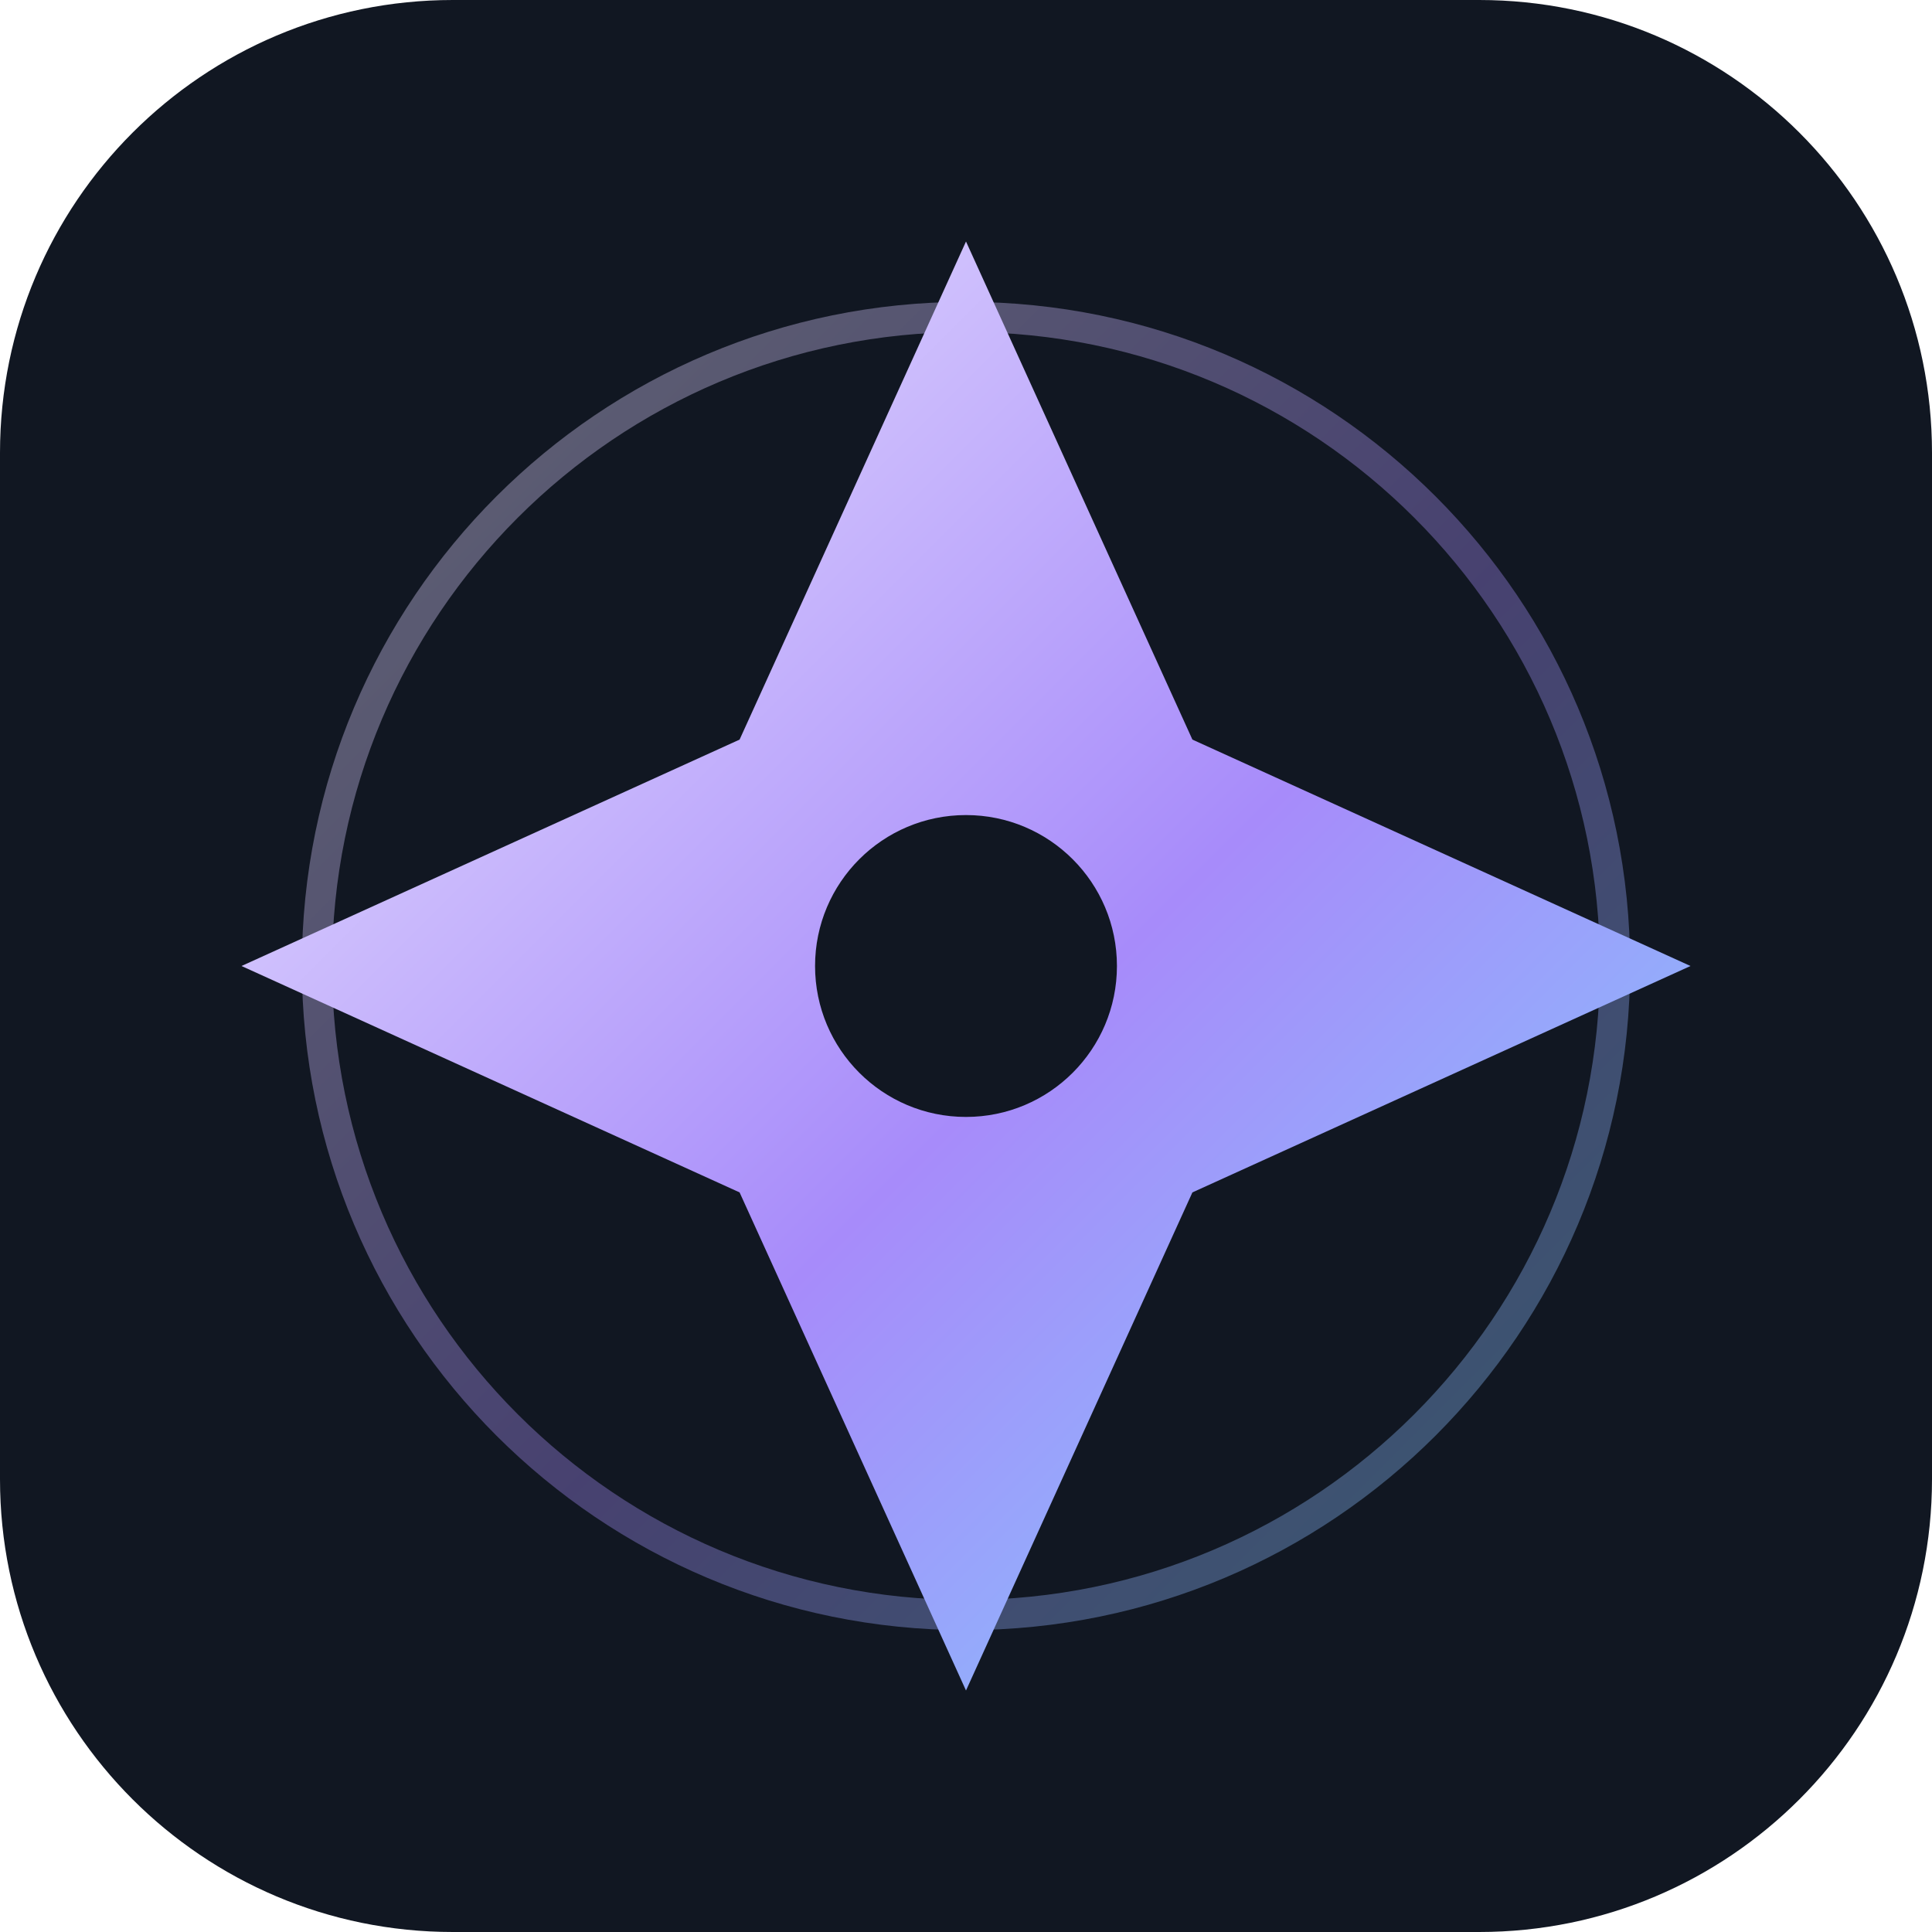
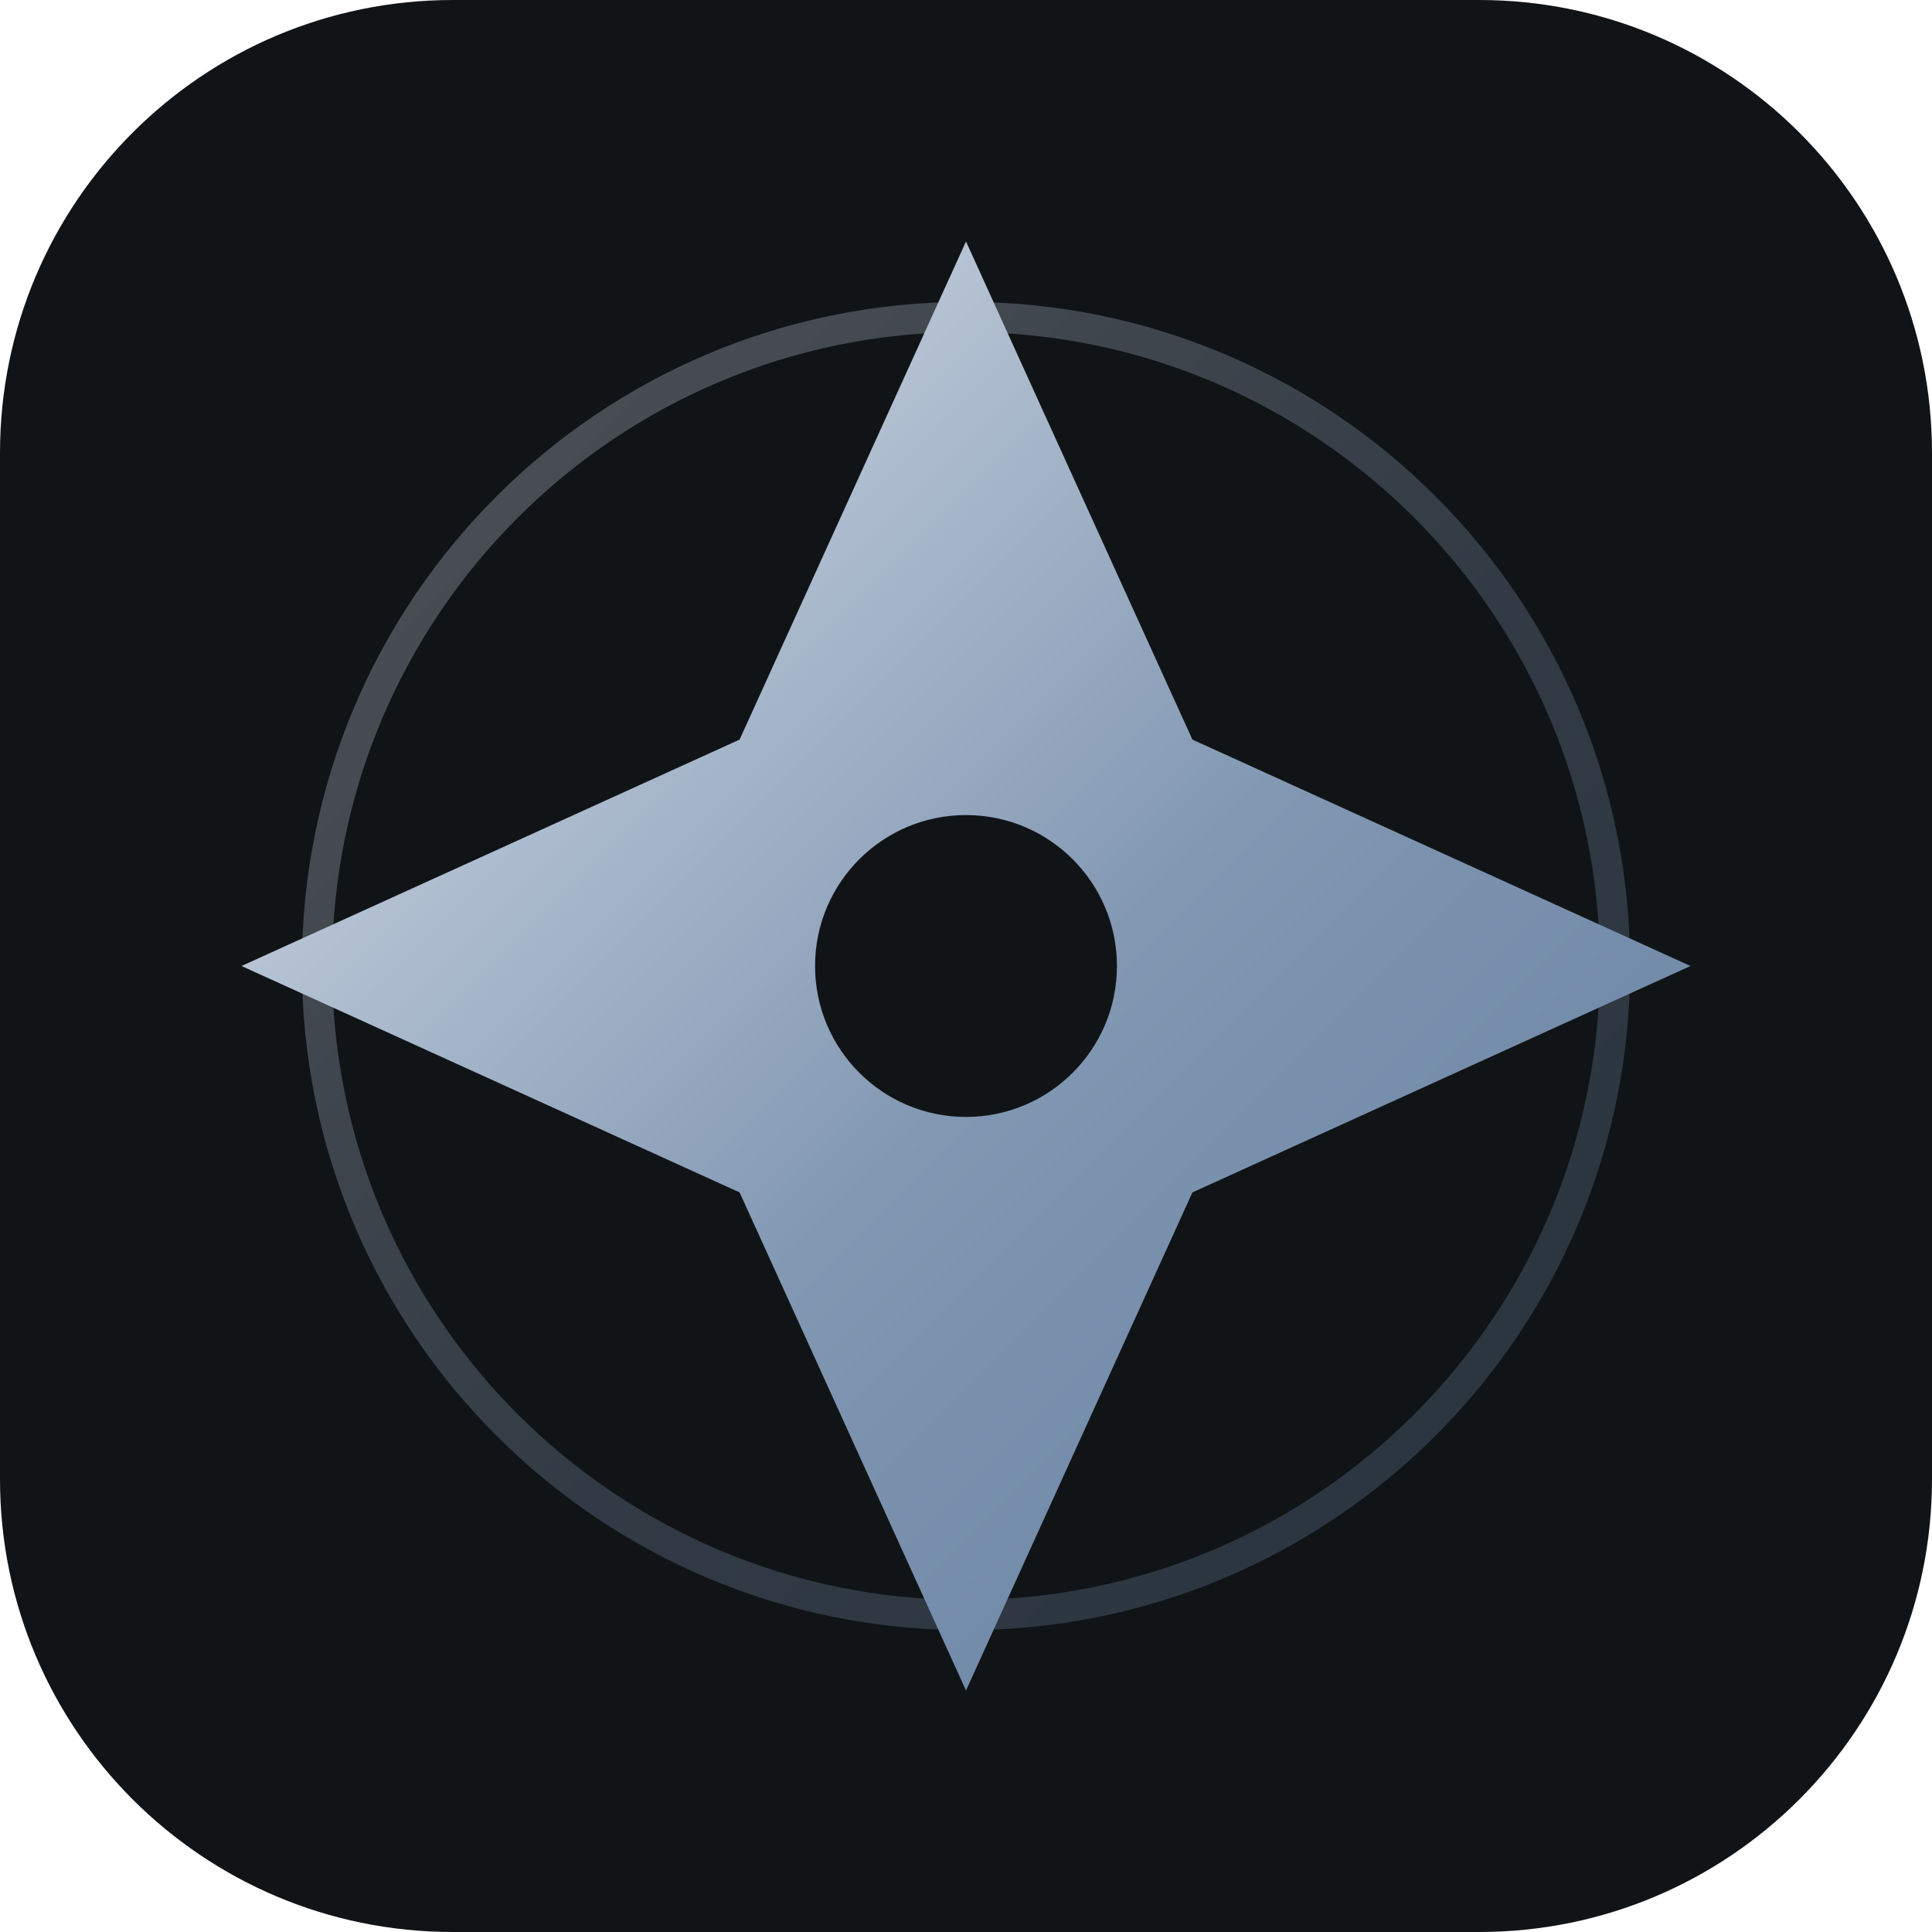
<svg xmlns="http://www.w3.org/2000/svg" viewBox="0 0 128 128">
  <defs>
    <linearGradient id="g" x1="0" y1="0" x2="1" y2="1">
-       <stop stop-color="#f0ecff" />
-       <stop offset=".55" stop-color="#a78bfa" />
-       <stop offset="1" stop-color="#7dd3fc" />
+       <stop stop-color="#e2e8f0" />
+       <stop offset=".55" stop-color="#8197b2" />
+       <stop offset="1" stop-color="#607d9e" />
    </linearGradient>
  </defs>
-   <rect width="128" height="128" rx="30" fill="#111722" />
-   <circle cx="64" cy="64" r="43" fill="none" stroke="url(#g)" stroke-width="2" opacity=".36" />
+   <rect width="128" height="128" rx="30" fill="#111417" />
+   <circle cx="64" cy="64" r="43" fill="none" stroke="url(#g)" stroke-width="2" opacity=".30" />
  <path d="M64 16 79 49 112 64 79 79 64 112 49 79 16 64 49 49Z" fill="url(#g)" />
-   <circle cx="64" cy="64" r="10" fill="#111722" />
+   <circle cx="64" cy="64" r="10" fill="#111417" />
</svg>
